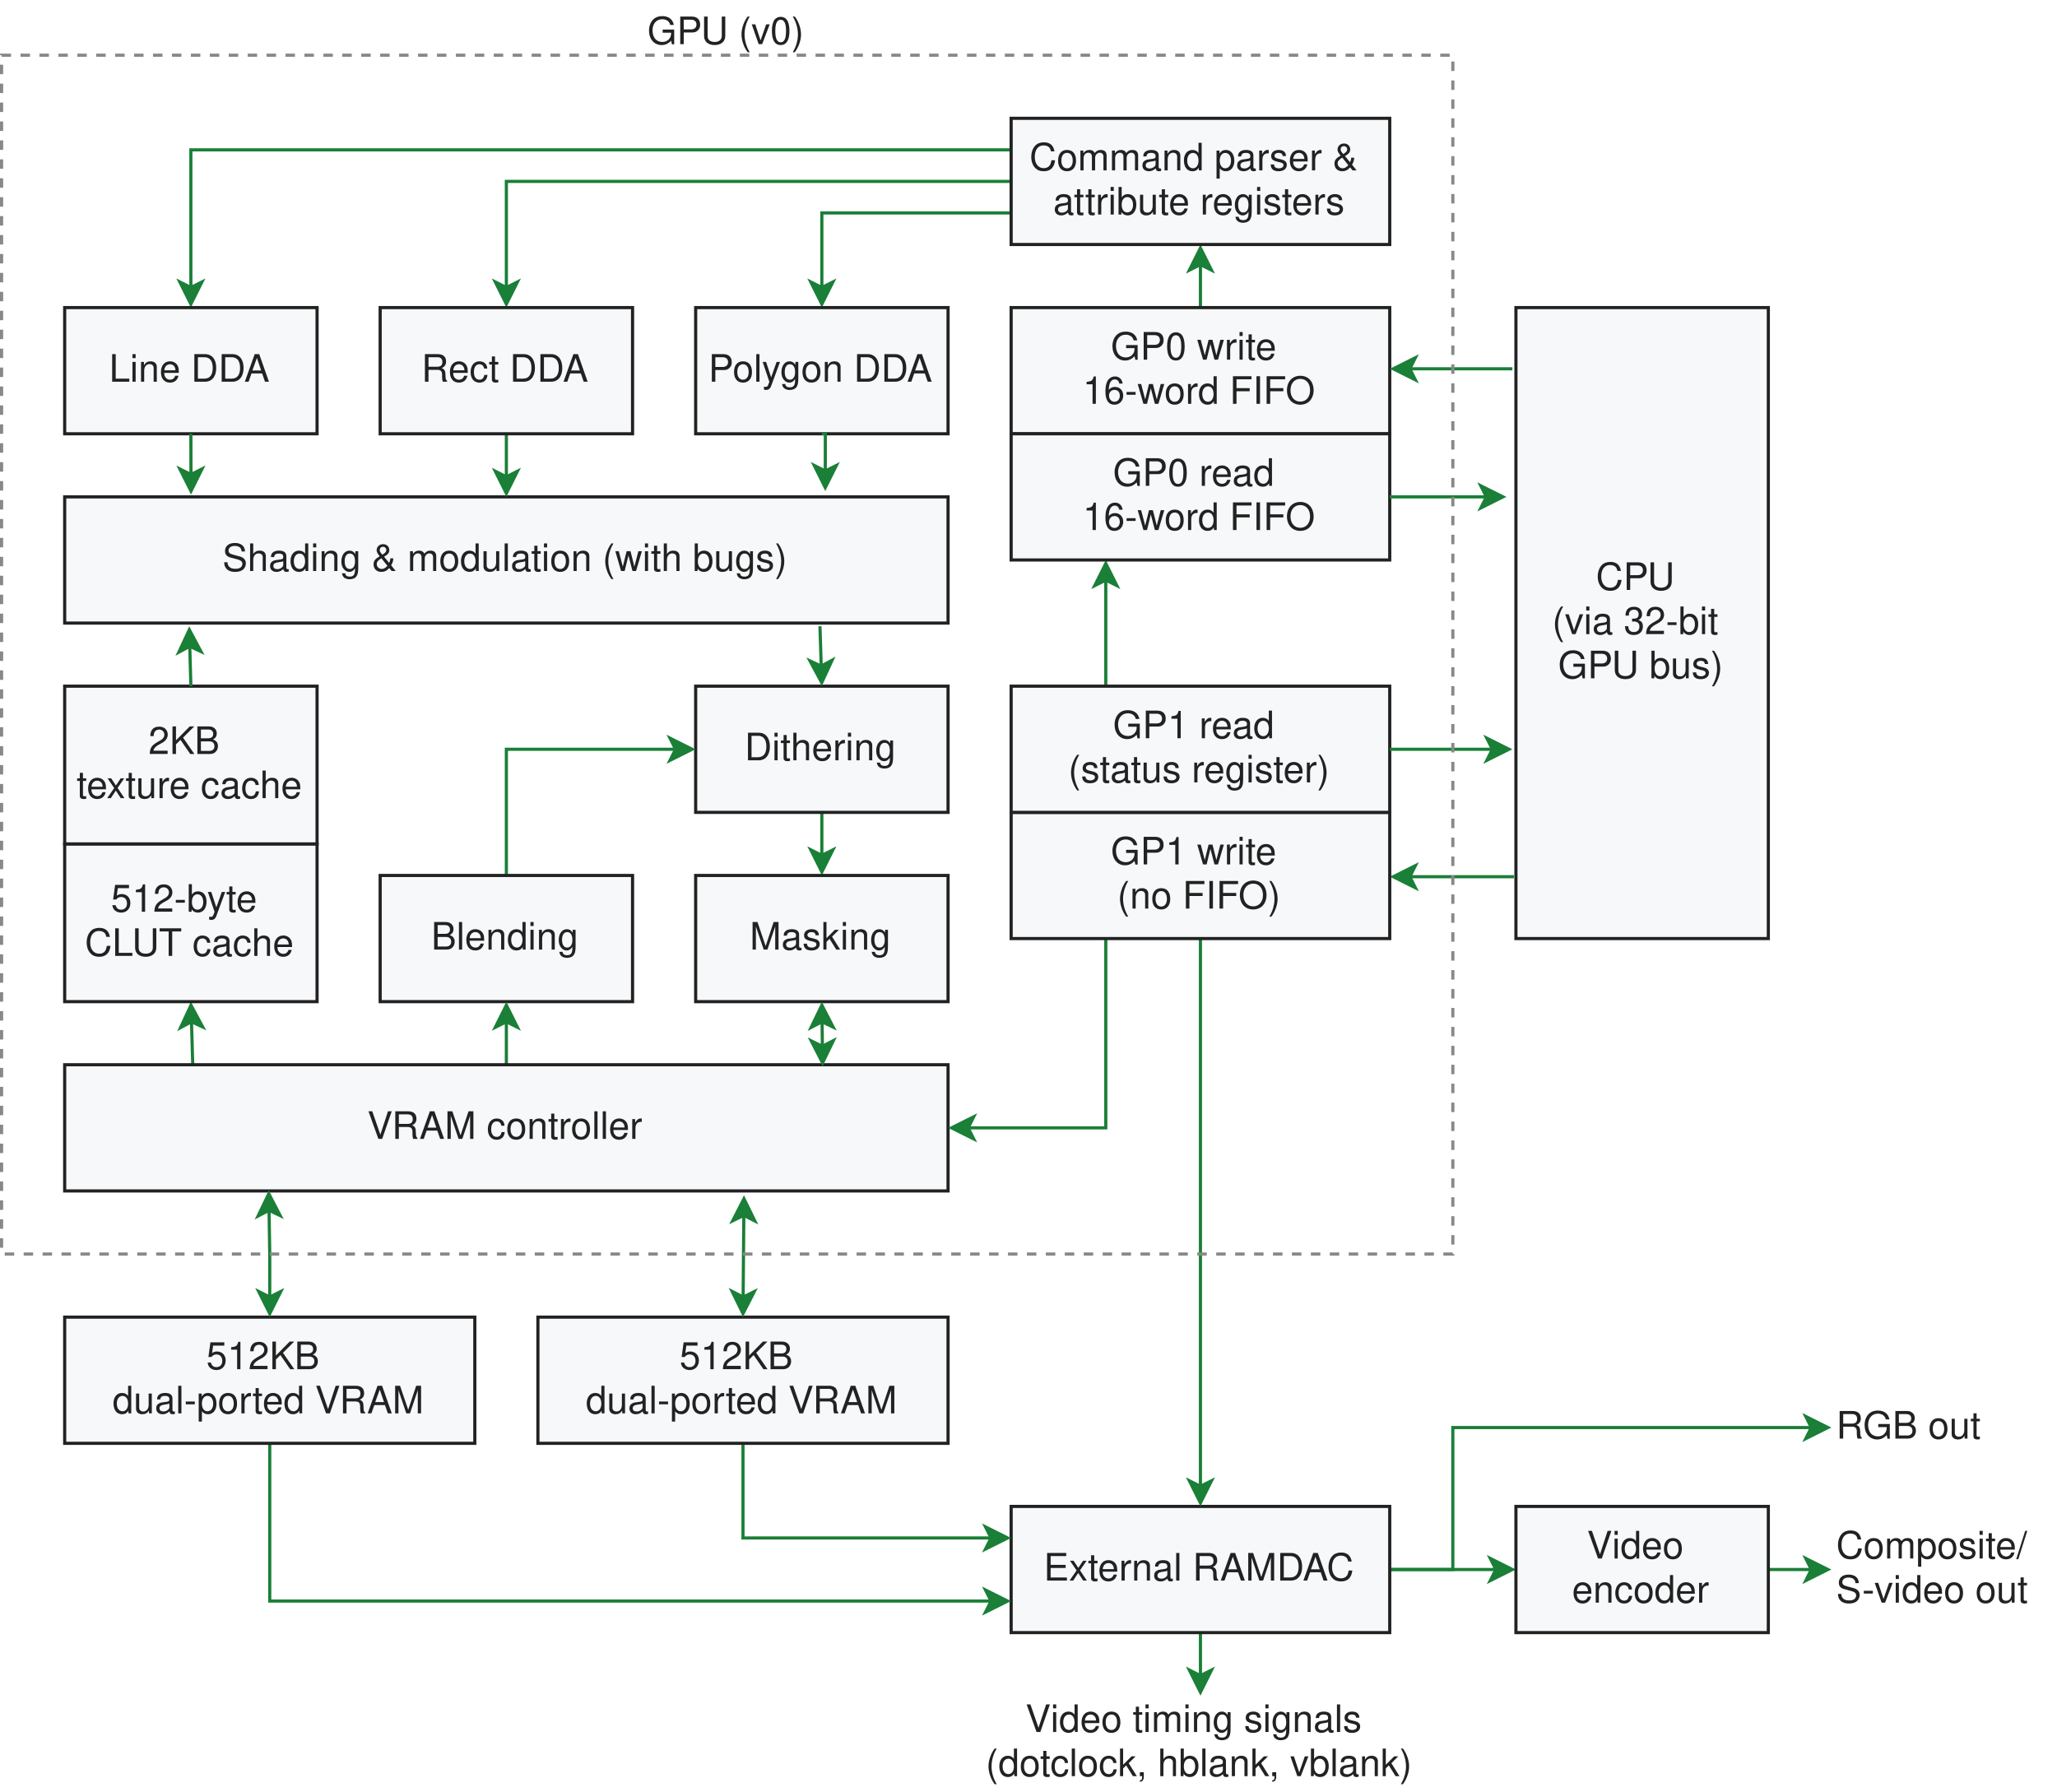
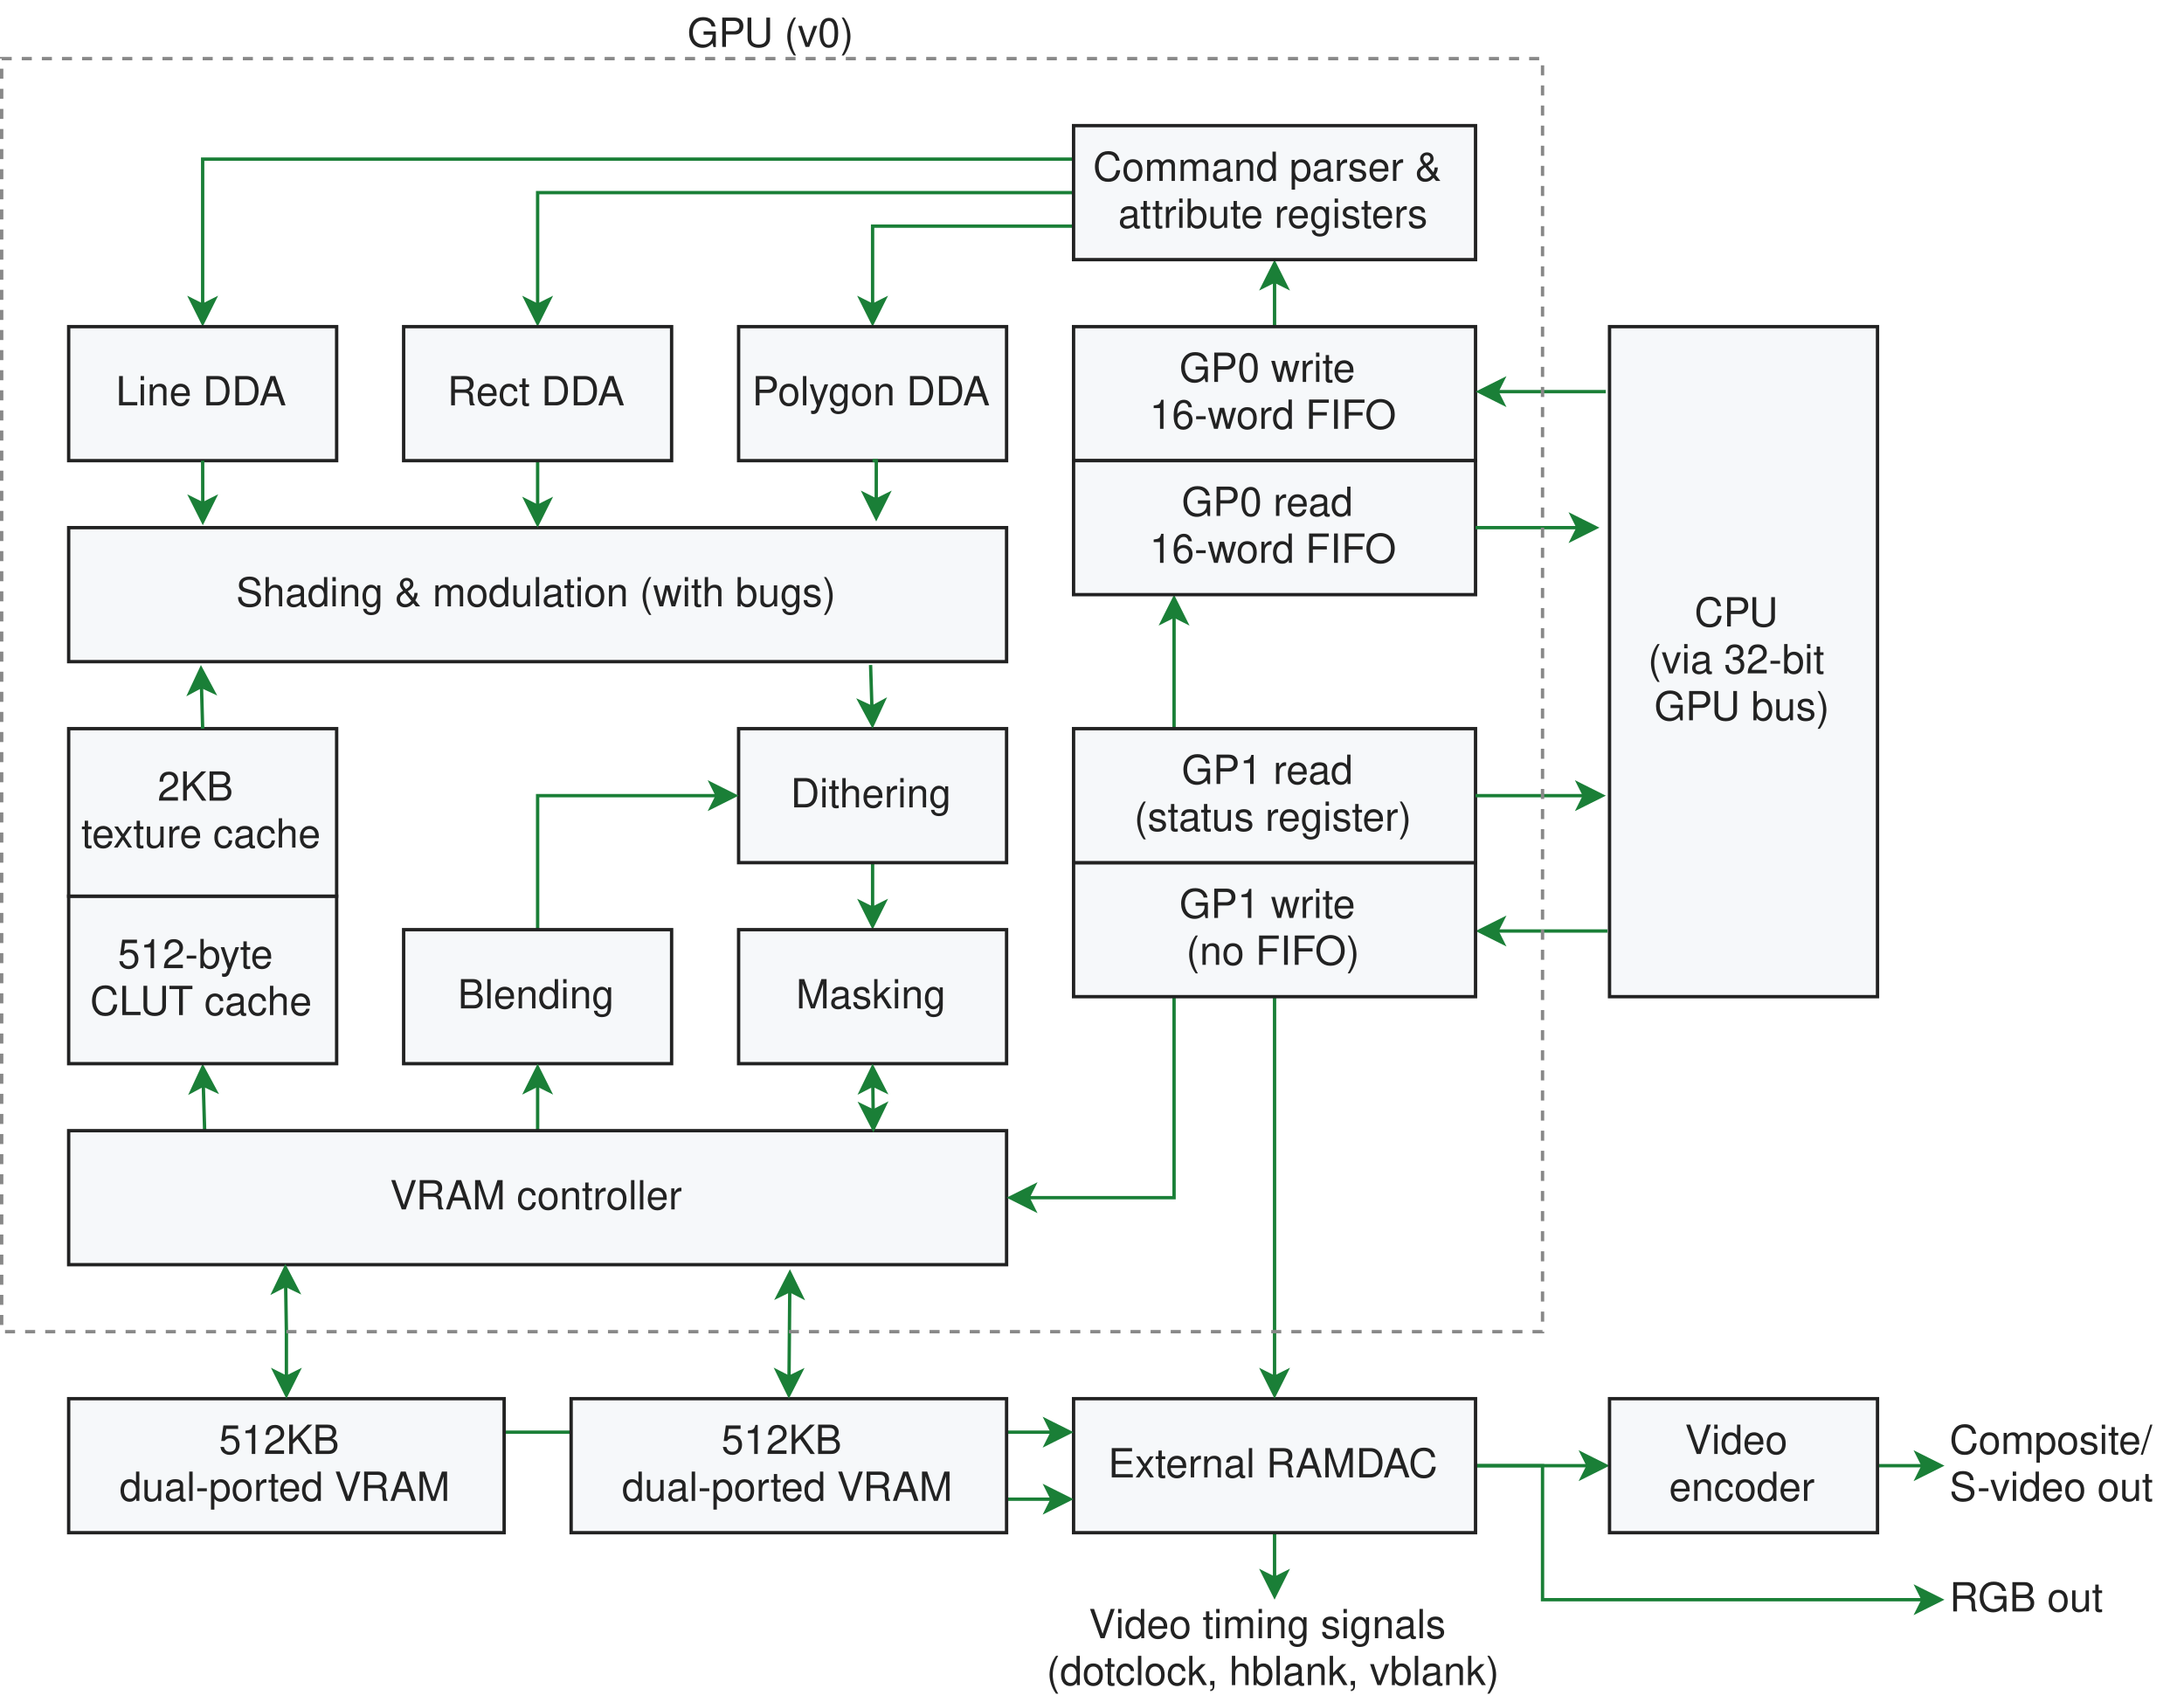
- <svg xmlns="http://www.w3.org/2000/svg" width="652px" height="568px" viewBox="0 0 652 568" role="img" aria-label="gpu-v0 block diagram">
+ <svg xmlns="http://www.w3.org/2000/svg" width="652px" height="508px" viewBox="0 0 652 508" role="img" aria-label="gpu-v0 block diagram">
  <defs />
  <g>
    <g>
      <g>
        <g>
          <g transform="translate(0.5,0.5)">
            <path d="M 380 97 L 380 83.37" fill="none" stroke="#1a7f37" stroke-miterlimit="10" />
            <path d="M 380 78.12 L 383.5 85.12 L 380 83.37 L 376.5 85.12 Z" fill="#1a7f37" stroke="#1a7f37" stroke-miterlimit="10" />
          </g>
        </g>
        <g>
          <g transform="translate(0.5,0.5)">
            <rect x="320" y="97" width="120" height="40" fill="#f6f8fa" stroke="#222" />
          </g>
          <g>
            <g>
              <text x="380" y="114" fill="#222" font-family="Helvetica" font-size="12px" text-anchor="middle">
                <tspan x="380" y="114">GP0 write</tspan>
                <tspan x="380" y="128">16-word FIFO</tspan>
              </text>
            </g>
          </g>
        </g>
        <g>
          <g transform="translate(0.5,0.5)">
            <path d="M 260 257 L 260 270.63" fill="none" stroke="#1a7f37" stroke-miterlimit="10" />
            <path d="M 260 275.88 L 256.5 268.88 L 260 270.63 L 263.5 268.88 Z" fill="#1a7f37" stroke="#1a7f37" stroke-miterlimit="10" />
          </g>
        </g>
        <g>
          <g transform="translate(0.5,0.5)">
            <rect x="220" y="217" width="80" height="40" fill="#f6f8fa" stroke="#222" />
          </g>
          <g>
            <g>
              <text x="260" y="241" fill="#222" font-family="Helvetica" font-size="12px" text-anchor="middle">Dithering</text>
            </g>
          </g>
        </g>
        <g>
          <g transform="translate(0.5,0.5)">
            <path d="M 160 277 L 160 237 L 213.63 237" fill="none" stroke="#1a7f37" stroke-miterlimit="10" />
            <path d="M 218.88 237 L 211.88 240.5 L 213.63 237 L 211.88 233.5 Z" fill="#1a7f37" stroke="#1a7f37" stroke-miterlimit="10" />
          </g>
        </g>
        <g>
          <g transform="translate(0.5,0.5)">
            <rect x="120" y="277" width="80" height="40" fill="#f6f8fa" stroke="#222" />
          </g>
          <g>
            <g>
              <text x="160" y="301" fill="#222" font-family="Helvetica" font-size="12px" text-anchor="middle">Blending</text>
            </g>
          </g>
        </g>
        <g>
          <g transform="translate(0.5,0.5)">
            <rect x="220" y="277" width="80" height="40" fill="#f6f8fa" stroke="#222" />
          </g>
          <g>
            <g>
              <text x="260" y="301" fill="#222" font-family="Helvetica" font-size="12px" text-anchor="middle">Masking</text>
            </g>
          </g>
        </g>
        <g>
          <g transform="translate(0.5,0.5)">
            <path d="M 160 337 L 160 323.37" fill="none" stroke="#1a7f37" stroke-miterlimit="10" />
            <path d="M 160 318.12 L 163.5 325.12 L 160 323.37 L 156.5 325.12 Z" fill="#1a7f37" stroke="#1a7f37" stroke-miterlimit="10" />
          </g>
        </g>
        <g>
          <g transform="translate(0.5,0.5)">
            <path d="M 60.6 337.16 L 60.19 323.37" fill="none" stroke="#1a7f37" stroke-miterlimit="10" />
            <path d="M 60.03 318.12 L 63.74 325.01 L 60.19 323.37 L 56.74 325.22 Z" fill="#1a7f37" stroke="#1a7f37" stroke-miterlimit="10" />
          </g>
        </g>
        <g>
          <g transform="translate(0.5,0.5)">
            <rect x="20" y="337" width="280" height="40" fill="#f6f8fa" stroke="#222" />
          </g>
          <g>
            <g>
              <text x="160" y="361" fill="#222" font-family="Helvetica" font-size="12px" text-anchor="middle">VRAM controller</text>
            </g>
          </g>
        </g>
        <g>
          <g transform="translate(0.5,0.5)">
-             <path d="M 380 517 L 380 530.63" fill="none" stroke="#1a7f37" stroke-miterlimit="10" />
-             <path d="M 380 535.88 L 376.5 528.88 L 380 530.63 L 383.5 528.88 Z" fill="#1a7f37" stroke="#1a7f37" stroke-miterlimit="10" />
-           </g>
-         </g>
-         <g>
-           <g transform="translate(0.5,0.5)">
-             <path d="M 440 497 L 473.63 497" fill="none" stroke="#1a7f37" stroke-miterlimit="10" />
-             <path d="M 478.88 497 L 471.88 500.5 L 473.63 497 L 471.88 493.5 Z" fill="#1a7f37" stroke="#1a7f37" stroke-miterlimit="10" />
-           </g>
-         </g>
-         <g>
-           <g transform="translate(0.5,0.5)">
-             <path d="M 440 497 L 460 497 L 460 452 L 573.63 452" fill="none" stroke="#1a7f37" stroke-miterlimit="10" />
-             <path d="M 578.88 452 L 571.88 455.5 L 573.63 452 L 571.88 448.5 Z" fill="#1a7f37" stroke="#1a7f37" stroke-miterlimit="10" />
-           </g>
-         </g>
-         <g>
-           <g transform="translate(0.5,0.5)">
-             <rect x="320" y="477" width="120" height="40" fill="#f6f8fa" stroke="#222" />
-           </g>
-           <g>
-             <g>
-               <text x="380" y="501" fill="#222" font-family="Helvetica" font-size="12px" text-anchor="middle">External RAMDAC</text>
+             <path d="M 380 457 L 380 470.63" fill="none" stroke="#1a7f37" stroke-miterlimit="10" />
+             <path d="M 380 475.88 L 376.5 468.88 L 380 470.63 L 383.5 468.88 Z" fill="#1a7f37" stroke="#1a7f37" stroke-miterlimit="10" />
+           </g>
+         </g>
+         <g>
+           <g transform="translate(0.5,0.5)">
+             <path d="M 440 437 L 473.63 437" fill="none" stroke="#1a7f37" stroke-miterlimit="10" />
+             <path d="M 478.88 437 L 471.88 440.5 L 473.63 437 L 471.88 433.5 Z" fill="#1a7f37" stroke="#1a7f37" stroke-miterlimit="10" />
+           </g>
+         </g>
+         <g>
+           <g transform="translate(0.5,0.5)">
+             <path d="M 440 437 L 460 437 L 460 477 L 573.63 477" fill="none" stroke="#1a7f37" stroke-miterlimit="10" />
+             <path d="M 578.88 477 L 571.88 480.5 L 573.63 477 L 571.88 473.5 Z" fill="#1a7f37" stroke="#1a7f37" stroke-miterlimit="10" />
+           </g>
+         </g>
+         <g>
+           <g transform="translate(0.5,0.5)">
+             <rect x="320" y="417" width="120" height="40" fill="#f6f8fa" stroke="#222" />
+           </g>
+           <g>
+             <g>
+               <text x="380" y="441" fill="#222" font-family="Helvetica" font-size="12px" text-anchor="middle">External RAMDAC</text>
            </g>
          </g>
        </g>
        <g>
          <g transform="translate(0.5,0.5)">
            <rect x="20" y="267" width="80" height="50" fill="#f6f8fa" stroke="#222" />
          </g>
          <g>
            <g>
              <text x="60" y="289" fill="#222" font-family="Helvetica" font-size="12px" text-anchor="middle">
                <tspan x="60" y="289">512-byte</tspan>
                <tspan x="60" y="303">CLUT cache</tspan>
              </text>
            </g>
          </g>
        </g>
        <g>
          <g transform="translate(0.5,0.5)">
            <path d="M 259.4 198 L 259.8 210.64" fill="none" stroke="#1a7f37" stroke-miterlimit="10" />
            <path d="M 259.96 215.88 L 256.25 209 L 259.8 210.64 L 263.24 208.78 Z" fill="#1a7f37" stroke="#1a7f37" stroke-miterlimit="10" />
          </g>
        </g>
        <g>
          <g transform="translate(0.5,0.5)">
            <rect x="20" y="157" width="280" height="40" fill="#f6f8fa" stroke="#222" />
          </g>
          <g>
            <g>
              <text x="160" y="181" fill="#222" font-family="Helvetica" font-size="12px" text-anchor="middle">Shading &amp; modulation (with bugs)</text>
            </g>
          </g>
        </g>
        <g>
          <g transform="translate(0.5,0.5)">
-             <path d="M 85 457 L 85 507 L 313.63 507" fill="none" stroke="#1a7f37" stroke-miterlimit="10" />
-             <path d="M 318.88 507 L 311.88 510.5 L 313.63 507 L 311.88 503.5 Z" fill="#1a7f37" stroke="#1a7f37" stroke-miterlimit="10" />
+             <path d="M 150 427 L 313.63 427" fill="none" stroke="#1a7f37" stroke-miterlimit="10" />
+             <path d="M 318.88 427 L 311.88 430.5 L 313.63 427 L 311.88 423.5 Z" fill="#1a7f37" stroke="#1a7f37" stroke-miterlimit="10" />
          </g>
        </g>
        <g>
          <g transform="translate(0.5,0.5)">
            <rect x="20" y="417" width="130" height="40" fill="#f6f8fa" stroke="#222" />
          </g>
          <g>
            <g>
              <text x="85" y="434" fill="#222" font-family="Helvetica" font-size="12px" text-anchor="middle">
                <tspan x="85" y="434">512KB</tspan>
                <tspan x="85" y="448">dual-ported VRAM</tspan>
              </text>
            </g>
          </g>
        </g>
        <g>
          <g transform="translate(0.5,0.5)">
            <path d="M 85 410.63 L 85 397 L 84.78 383.13" fill="none" stroke="#1a7f37" stroke-miterlimit="10" />
            <path d="M 85 415.88 L 81.5 408.88 L 85 410.63 L 88.5 408.88 Z" fill="#1a7f37" stroke="#1a7f37" stroke-miterlimit="10" />
            <path d="M 84.7 377.88 L 88.31 384.82 L 84.78 383.13 L 81.31 384.93 Z" fill="#1a7f37" stroke="#1a7f37" stroke-miterlimit="10" />
          </g>
        </g>
        <g>
          <g transform="translate(0.5,0.5)">
            <rect x="20" y="217" width="80" height="50" fill="#f6f8fa" stroke="#222" />
          </g>
          <g>
            <g>
              <text x="60" y="239" fill="#222" font-family="Helvetica" font-size="12px" text-anchor="middle">
                <tspan x="60" y="239">2KB</tspan>
                <tspan x="60" y="253">texture cache</tspan>
              </text>
            </g>
          </g>
        </g>
        <g>
          <g transform="translate(0.5,0.5)">
            <path d="M 320 47 L 60 47 L 60 90.63" fill="none" stroke="#1a7f37" stroke-miterlimit="10" />
            <path d="M 60 95.88 L 56.5 88.88 L 60 90.63 L 63.5 88.88 Z" fill="#1a7f37" stroke="#1a7f37" stroke-miterlimit="10" />
          </g>
        </g>
        <g>
          <g transform="translate(0.5,0.5)">
            <path d="M 320 57 L 160 57 L 160 90.63" fill="none" stroke="#1a7f37" stroke-miterlimit="10" />
            <path d="M 160 95.88 L 156.5 88.88 L 160 90.63 L 163.5 88.88 Z" fill="#1a7f37" stroke="#1a7f37" stroke-miterlimit="10" />
          </g>
        </g>
        <g>
          <g transform="translate(0.5,0.5)">
            <path d="M 320 67 L 260 67 L 260 90.63" fill="none" stroke="#1a7f37" stroke-miterlimit="10" />
            <path d="M 260 95.88 L 256.5 88.88 L 260 90.63 L 263.5 88.88 Z" fill="#1a7f37" stroke="#1a7f37" stroke-miterlimit="10" />
          </g>
        </g>
        <g>
          <g transform="translate(0.5,0.5)">
            <rect x="320" y="37" width="120" height="40" fill="#f6f8fa" stroke="#222" />
          </g>
          <g>
            <g>
              <text x="380" y="54" fill="#222" font-family="Helvetica" font-size="12px" text-anchor="middle">
                <tspan x="380" y="54">Command parser &amp;</tspan>
                <tspan x="380" y="68">attribute registers</tspan>
              </text>
            </g>
          </g>
        </g>
        <g>
          <g transform="translate(0.5,0.5)">
            <path d="M 60 217 L 59.65 204.37" fill="none" stroke="#1a7f37" stroke-miterlimit="10" />
            <path d="M 59.51 199.12 L 63.2 206.02 L 59.65 204.37 L 56.2 206.21 Z" fill="#1a7f37" stroke="#1a7f37" stroke-miterlimit="10" />
          </g>
        </g>
        <g>
          <g transform="translate(0.5,0.5)">
            <rect x="20" y="97" width="80" height="40" fill="#f6f8fa" stroke="#222" />
          </g>
          <g>
            <g>
              <text x="60" y="121" fill="#222" font-family="Helvetica" font-size="12px" text-anchor="middle">Line DDA</text>
            </g>
          </g>
        </g>
        <g>
          <g transform="translate(0.5,0.5)">
            <path d="M 160 137 L 160 150.63" fill="none" stroke="#1a7f37" stroke-miterlimit="10" />
            <path d="M 160 155.88 L 156.5 148.88 L 160 150.63 L 163.5 148.88 Z" fill="#1a7f37" stroke="#1a7f37" stroke-miterlimit="10" />
          </g>
        </g>
        <g>
          <g transform="translate(0.5,0.5)">
            <rect x="120" y="97" width="80" height="40" fill="#f6f8fa" stroke="#222" />
          </g>
          <g>
            <g>
              <text x="160" y="121" fill="#222" font-family="Helvetica" font-size="12px" text-anchor="middle">Rect DDA</text>
            </g>
          </g>
        </g>
        <g>
          <g transform="translate(0.5,0.5)">
            <rect x="220" y="97" width="80" height="40" fill="#f6f8fa" stroke="#222" />
          </g>
          <g>
            <g>
              <text x="260" y="121" fill="#222" font-family="Helvetica" font-size="12px" text-anchor="middle">Polygon DDA</text>
            </g>
          </g>
        </g>
        <g>
          <g transform="translate(0.5,0.5)">
            <path d="M 60 137 L 60.03 149.91" fill="none" stroke="#1a7f37" stroke-miterlimit="10" />
            <path d="M 60.04 155.16 L 56.52 148.17 L 60.03 149.91 L 63.52 148.15 Z" fill="#1a7f37" stroke="#1a7f37" stroke-miterlimit="10" />
          </g>
        </g>
        <g>
          <g transform="translate(0.5,0.5)">
            <path d="M 260 137 L 261.1 137 L 261.09 148.79" fill="none" stroke="#1a7f37" stroke-miterlimit="10" />
            <path d="M 261.08 154.04 L 257.59 147.04 L 261.09 148.79 L 264.59 147.05 Z" fill="#1a7f37" stroke="#1a7f37" stroke-miterlimit="10" />
          </g>
        </g>
        <g>
          <g transform="translate(0.5,0.5)">
            <path d="M 478.88 116.4 L 446.37 116.4" fill="none" stroke="#1a7f37" stroke-miterlimit="10" />
            <path d="M 441.12 116.4 L 448.12 112.9 L 446.37 116.4 L 448.12 119.9 Z" fill="#1a7f37" stroke="#1a7f37" stroke-miterlimit="10" />
          </g>
        </g>
        <g>
          <g transform="translate(0.5,0.5)">
            <path d="M 479.36 277.4 L 446.37 277.4" fill="none" stroke="#1a7f37" stroke-miterlimit="10" />
            <path d="M 441.12 277.4 L 448.12 273.9 L 446.37 277.4 L 448.12 280.9 Z" fill="#1a7f37" stroke="#1a7f37" stroke-miterlimit="10" />
          </g>
        </g>
        <g>
          <g transform="translate(0.5,0.5)">
            <rect x="480" y="97" width="80" height="200" fill="#f6f8fa" stroke="#222" />
          </g>
          <g>
            <g>
              <text x="520" y="187" fill="#222" font-family="Helvetica" font-size="12px" text-anchor="middle">
                <tspan x="520" y="187">CPU</tspan>
                <tspan x="520" y="201">(via 32-bit</tspan>
                <tspan x="520" y="215">GPU bus)</tspan>
              </text>
            </g>
          </g>
        </g>
        <g>
          <g transform="translate(0.5,0.5)">
            <path d="M 350 183.37 L 350 357 L 306.37 357" fill="none" stroke="#1a7f37" stroke-miterlimit="10" />
            <path d="M 350 178.12 L 353.5 185.12 L 350 183.37 L 346.5 185.12 Z" fill="#1a7f37" stroke="#1a7f37" stroke-miterlimit="10" />
            <path d="M 301.12 357 L 308.12 353.5 L 306.37 357 L 308.12 360.5 Z" fill="#1a7f37" stroke="#1a7f37" stroke-miterlimit="10" />
          </g>
        </g>
        <g>
          <g transform="translate(0.5,0.5)">
            <rect x="320" y="137" width="120" height="40" fill="#f6f8fa" stroke="#222" />
          </g>
          <g>
            <g>
              <text x="380" y="154" fill="#222" font-family="Helvetica" font-size="12px" text-anchor="middle">
                <tspan x="380" y="154">GP0 read</tspan>
                <tspan x="380" y="168">16-word FIFO</tspan>
              </text>
            </g>
          </g>
        </g>
        <g>
          <g transform="translate(0.5,0.5)">
            <path d="M 440 157 L 470.63 157" fill="none" stroke="#1a7f37" stroke-miterlimit="10" />
            <path d="M 475.88 157 L 468.88 160.5 L 470.63 157 L 468.88 153.5 Z" fill="#1a7f37" stroke="#1a7f37" stroke-miterlimit="10" />
          </g>
        </g>
        <g>
          <g transform="translate(0.5,0.5)">
            <path d="M 260.07 323.37 L 260.17 331.15" fill="none" stroke="#1a7f37" stroke-miterlimit="10" />
            <path d="M 260.01 318.12 L 263.59 325.08 L 260.07 323.37 L 256.6 325.16 Z" fill="#1a7f37" stroke="#1a7f37" stroke-miterlimit="10" />
            <path d="M 260.23 336.4 L 256.65 329.44 L 260.17 331.15 L 263.64 329.36 Z" fill="#1a7f37" stroke="#1a7f37" stroke-miterlimit="10" />
          </g>
        </g>
        <g>
          <g transform="translate(0.5,0.5)">
-             <path d="M 380 297 L 380 470.63" fill="none" stroke="#1a7f37" stroke-miterlimit="10" />
-             <path d="M 380 475.88 L 376.5 468.88 L 380 470.63 L 383.5 468.88 Z" fill="#1a7f37" stroke="#1a7f37" stroke-miterlimit="10" />
+             <path d="M 380 297 L 380 410.63" fill="none" stroke="#1a7f37" stroke-miterlimit="10" />
+             <path d="M 380 415.88 L 376.5 408.88 L 380 410.63 L 383.5 408.88 Z" fill="#1a7f37" stroke="#1a7f37" stroke-miterlimit="10" />
          </g>
        </g>
        <g>
          <g transform="translate(0.5,0.5)">
            <rect x="320" y="257" width="120" height="40" fill="#f6f8fa" stroke="#222" />
          </g>
          <g>
            <g>
              <text x="380" y="274" fill="#222" font-family="Helvetica" font-size="12px" text-anchor="middle">
                <tspan x="380" y="274">GP1 write</tspan>
                <tspan x="380" y="288">(no FIFO)</tspan>
              </text>
            </g>
          </g>
        </g>
        <g>
          <g transform="translate(0.5,0.5)">
            <rect x="320" y="217" width="120" height="40" fill="#f6f8fa" stroke="#222" />
          </g>
          <g>
            <g>
              <text x="380" y="234" fill="#222" font-family="Helvetica" font-size="12px" text-anchor="middle">
                <tspan x="380" y="234">GP1 read</tspan>
                <tspan x="380" y="248">(status register)</tspan>
              </text>
            </g>
          </g>
        </g>
        <g>
          <g transform="translate(0.5,0.5)">
            <path d="M 440 237 L 472.53 237" fill="none" stroke="#1a7f37" stroke-miterlimit="10" />
            <path d="M 477.78 237 L 470.78 240.5 L 472.53 237 L 470.78 233.5 Z" fill="#1a7f37" stroke="#1a7f37" stroke-miterlimit="10" />
          </g>
        </g>
        <g>
          <g transform="translate(0.5,0.5)">
-             <path d="M 560 497 L 573.63 497" fill="none" stroke="#1a7f37" stroke-miterlimit="10" />
-             <path d="M 578.88 497 L 571.88 500.5 L 573.63 497 L 571.88 493.5 Z" fill="#1a7f37" stroke="#1a7f37" stroke-miterlimit="10" />
-           </g>
-         </g>
-         <g>
-           <g transform="translate(0.5,0.5)">
-             <rect x="480" y="477" width="80" height="40" fill="#f6f8fa" stroke="#222" />
-           </g>
-           <g>
-             <g>
-               <text x="520" y="494" fill="#222" font-family="Helvetica" font-size="12px" text-anchor="middle">
-                 <tspan x="520" y="494">Video</tspan>
-                 <tspan x="520" y="508">encoder</tspan>
-               </text>
-             </g>
-           </g>
-         </g>
-         <g>
-           <g>
-             <rect x="310" y="537" width="140" height="30" fill="none" stroke="none" />
-           </g>
-           <g>
-             <g>
-               <text x="380" y="549" fill="#222" font-family="Helvetica" font-size="12px" text-anchor="middle">
-                 <tspan x="380" y="549">Video timing signals</tspan>
-                 <tspan x="380" y="563">(dotclock, hblank, vblank)</tspan>
-               </text>
-             </g>
-           </g>
-         </g>
-         <g>
-           <g>
-             <rect x="580" y="437" width="60" height="30" fill="none" stroke="none" />
-           </g>
-           <g>
-             <g>
-               <text x="582" y="456" fill="#222" font-family="Helvetica" font-size="12px">RGB out</text>
-             </g>
-           </g>
-         </g>
-         <g>
-           <g>
-             <rect x="580" y="482" width="70" height="30" fill="none" stroke="none" />
-           </g>
-           <g>
-             <g>
-               <text x="582" y="494" fill="#222" font-family="Helvetica" font-size="12px">
-                 <tspan x="582" y="494">Composite/</tspan>
-                 <tspan x="582" y="508">S-video out</tspan>
-               </text>
-             </g>
-           </g>
-         </g>
-         <g>
-           <g transform="translate(0.5,0.5)">
-             <path d="M 235 457 L 235 487 L 313.63 487" fill="none" stroke="#1a7f37" stroke-miterlimit="10" />
-             <path d="M 318.88 487 L 311.88 490.5 L 313.63 487 L 311.88 483.5 Z" fill="#1a7f37" stroke="#1a7f37" stroke-miterlimit="10" />
+             <path d="M 560 437 L 573.63 437" fill="none" stroke="#1a7f37" stroke-miterlimit="10" />
+             <path d="M 578.88 437 L 571.88 440.5 L 573.63 437 L 571.88 433.5 Z" fill="#1a7f37" stroke="#1a7f37" stroke-miterlimit="10" />
+           </g>
+         </g>
+         <g>
+           <g transform="translate(0.5,0.5)">
+             <rect x="480" y="417" width="80" height="40" fill="#f6f8fa" stroke="#222" />
+           </g>
+           <g>
+             <g>
+               <text x="520" y="434" fill="#222" font-family="Helvetica" font-size="12px" text-anchor="middle">
+                 <tspan x="520" y="434">Video</tspan>
+                 <tspan x="520" y="448">encoder</tspan>
+               </text>
+             </g>
+           </g>
+         </g>
+         <g>
+           <g>
+             <rect x="310" y="477" width="140" height="30" fill="none" stroke="none" />
+           </g>
+           <g>
+             <g>
+               <text x="380" y="489" fill="#222" font-family="Helvetica" font-size="12px" text-anchor="middle">
+                 <tspan x="380" y="489">Video timing signals</tspan>
+                 <tspan x="380" y="503">(dotclock, hblank, vblank)</tspan>
+               </text>
+             </g>
+           </g>
+         </g>
+         <g>
+           <g>
+             <rect x="580" y="467" width="50" height="20" fill="none" stroke="none" />
+           </g>
+           <g>
+             <g>
+               <text x="582" y="481" fill="#222" font-family="Helvetica" font-size="12px">RGB out</text>
+             </g>
+           </g>
+         </g>
+         <g>
+           <g>
+             <rect x="580" y="422" width="70" height="30" fill="none" stroke="none" />
+           </g>
+           <g>
+             <g>
+               <text x="582" y="434" fill="#222" font-family="Helvetica" font-size="12px">
+                 <tspan x="582" y="434">Composite/</tspan>
+                 <tspan x="582" y="448">S-video out</tspan>
+               </text>
+             </g>
+           </g>
+         </g>
+         <g>
+           <g transform="translate(0.5,0.5)">
+             <path d="M 300 447 L 313.63 447" fill="none" stroke="#1a7f37" stroke-miterlimit="10" />
+             <path d="M 318.88 447 L 311.88 450.5 L 313.63 447 L 311.88 443.5 Z" fill="#1a7f37" stroke="#1a7f37" stroke-miterlimit="10" />
          </g>
        </g>
        <g>
          <g transform="translate(0.5,0.5)">
            <rect x="170" y="417" width="130" height="40" fill="#f6f8fa" stroke="#222" />
          </g>
          <g>
            <g>
              <text x="235" y="434" fill="#222" font-family="Helvetica" font-size="12px" text-anchor="middle">
                <tspan x="235" y="434">512KB</tspan>
                <tspan x="235" y="448">dual-ported VRAM</tspan>
              </text>
            </g>
          </g>
        </g>
        <g>
          <g transform="translate(0.5,0.5)">
            <path d="M 235.05 410.63 L 235.27 384.73" fill="none" stroke="#1a7f37" stroke-miterlimit="10" />
            <path d="M 235.01 415.88 L 231.57 408.85 L 235.05 410.63 L 238.57 408.91 Z" fill="#1a7f37" stroke="#1a7f37" stroke-miterlimit="10" />
            <path d="M 235.31 379.48 L 238.75 386.51 L 235.27 384.73 L 231.75 386.45 Z" fill="#1a7f37" stroke="#1a7f37" stroke-miterlimit="10" />
          </g>
        </g>
        <g>
          <g transform="translate(0.5,0.5)">
            <rect x="0" y="17" width="460" height="380" fill="none" stroke="#888" stroke-dasharray="3 3" />
          </g>
          <g>
            <g>
              <text x="230" y="14" fill="#222" font-family="Helvetica" font-size="12px" text-anchor="middle">GPU (v0)</text>
            </g>
          </g>
        </g>
      </g>
    </g>
  </g>
</svg>
